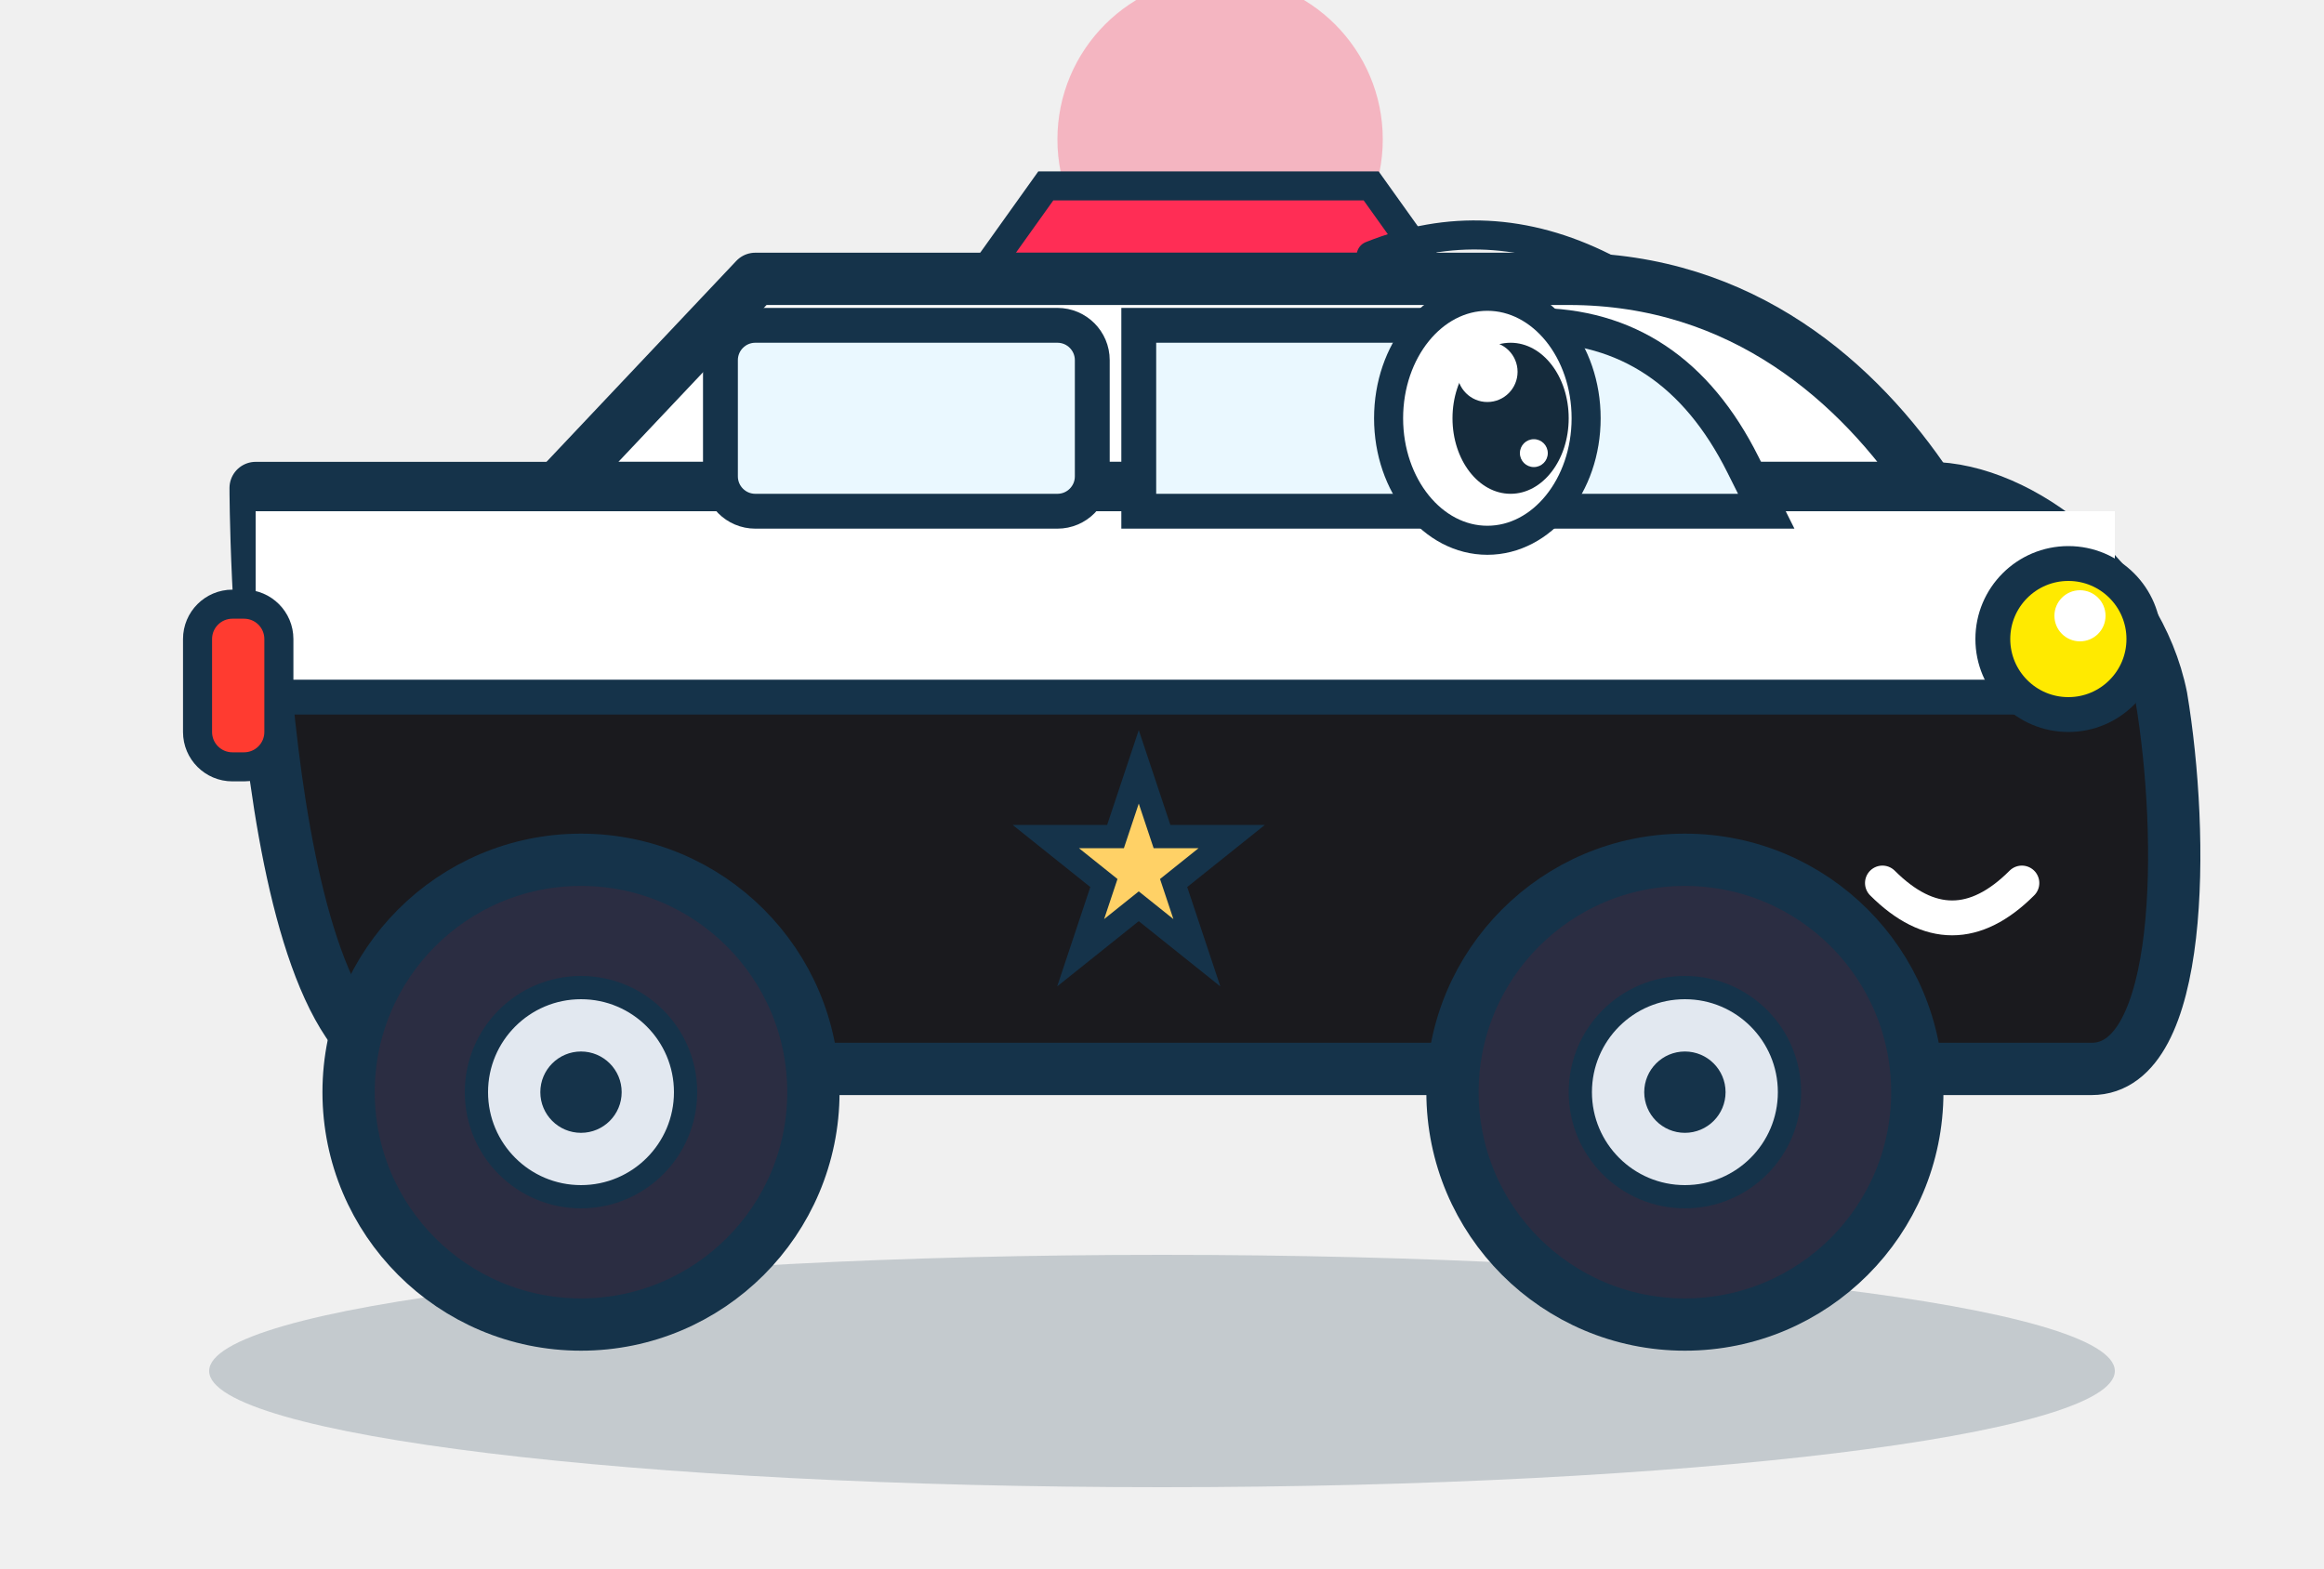
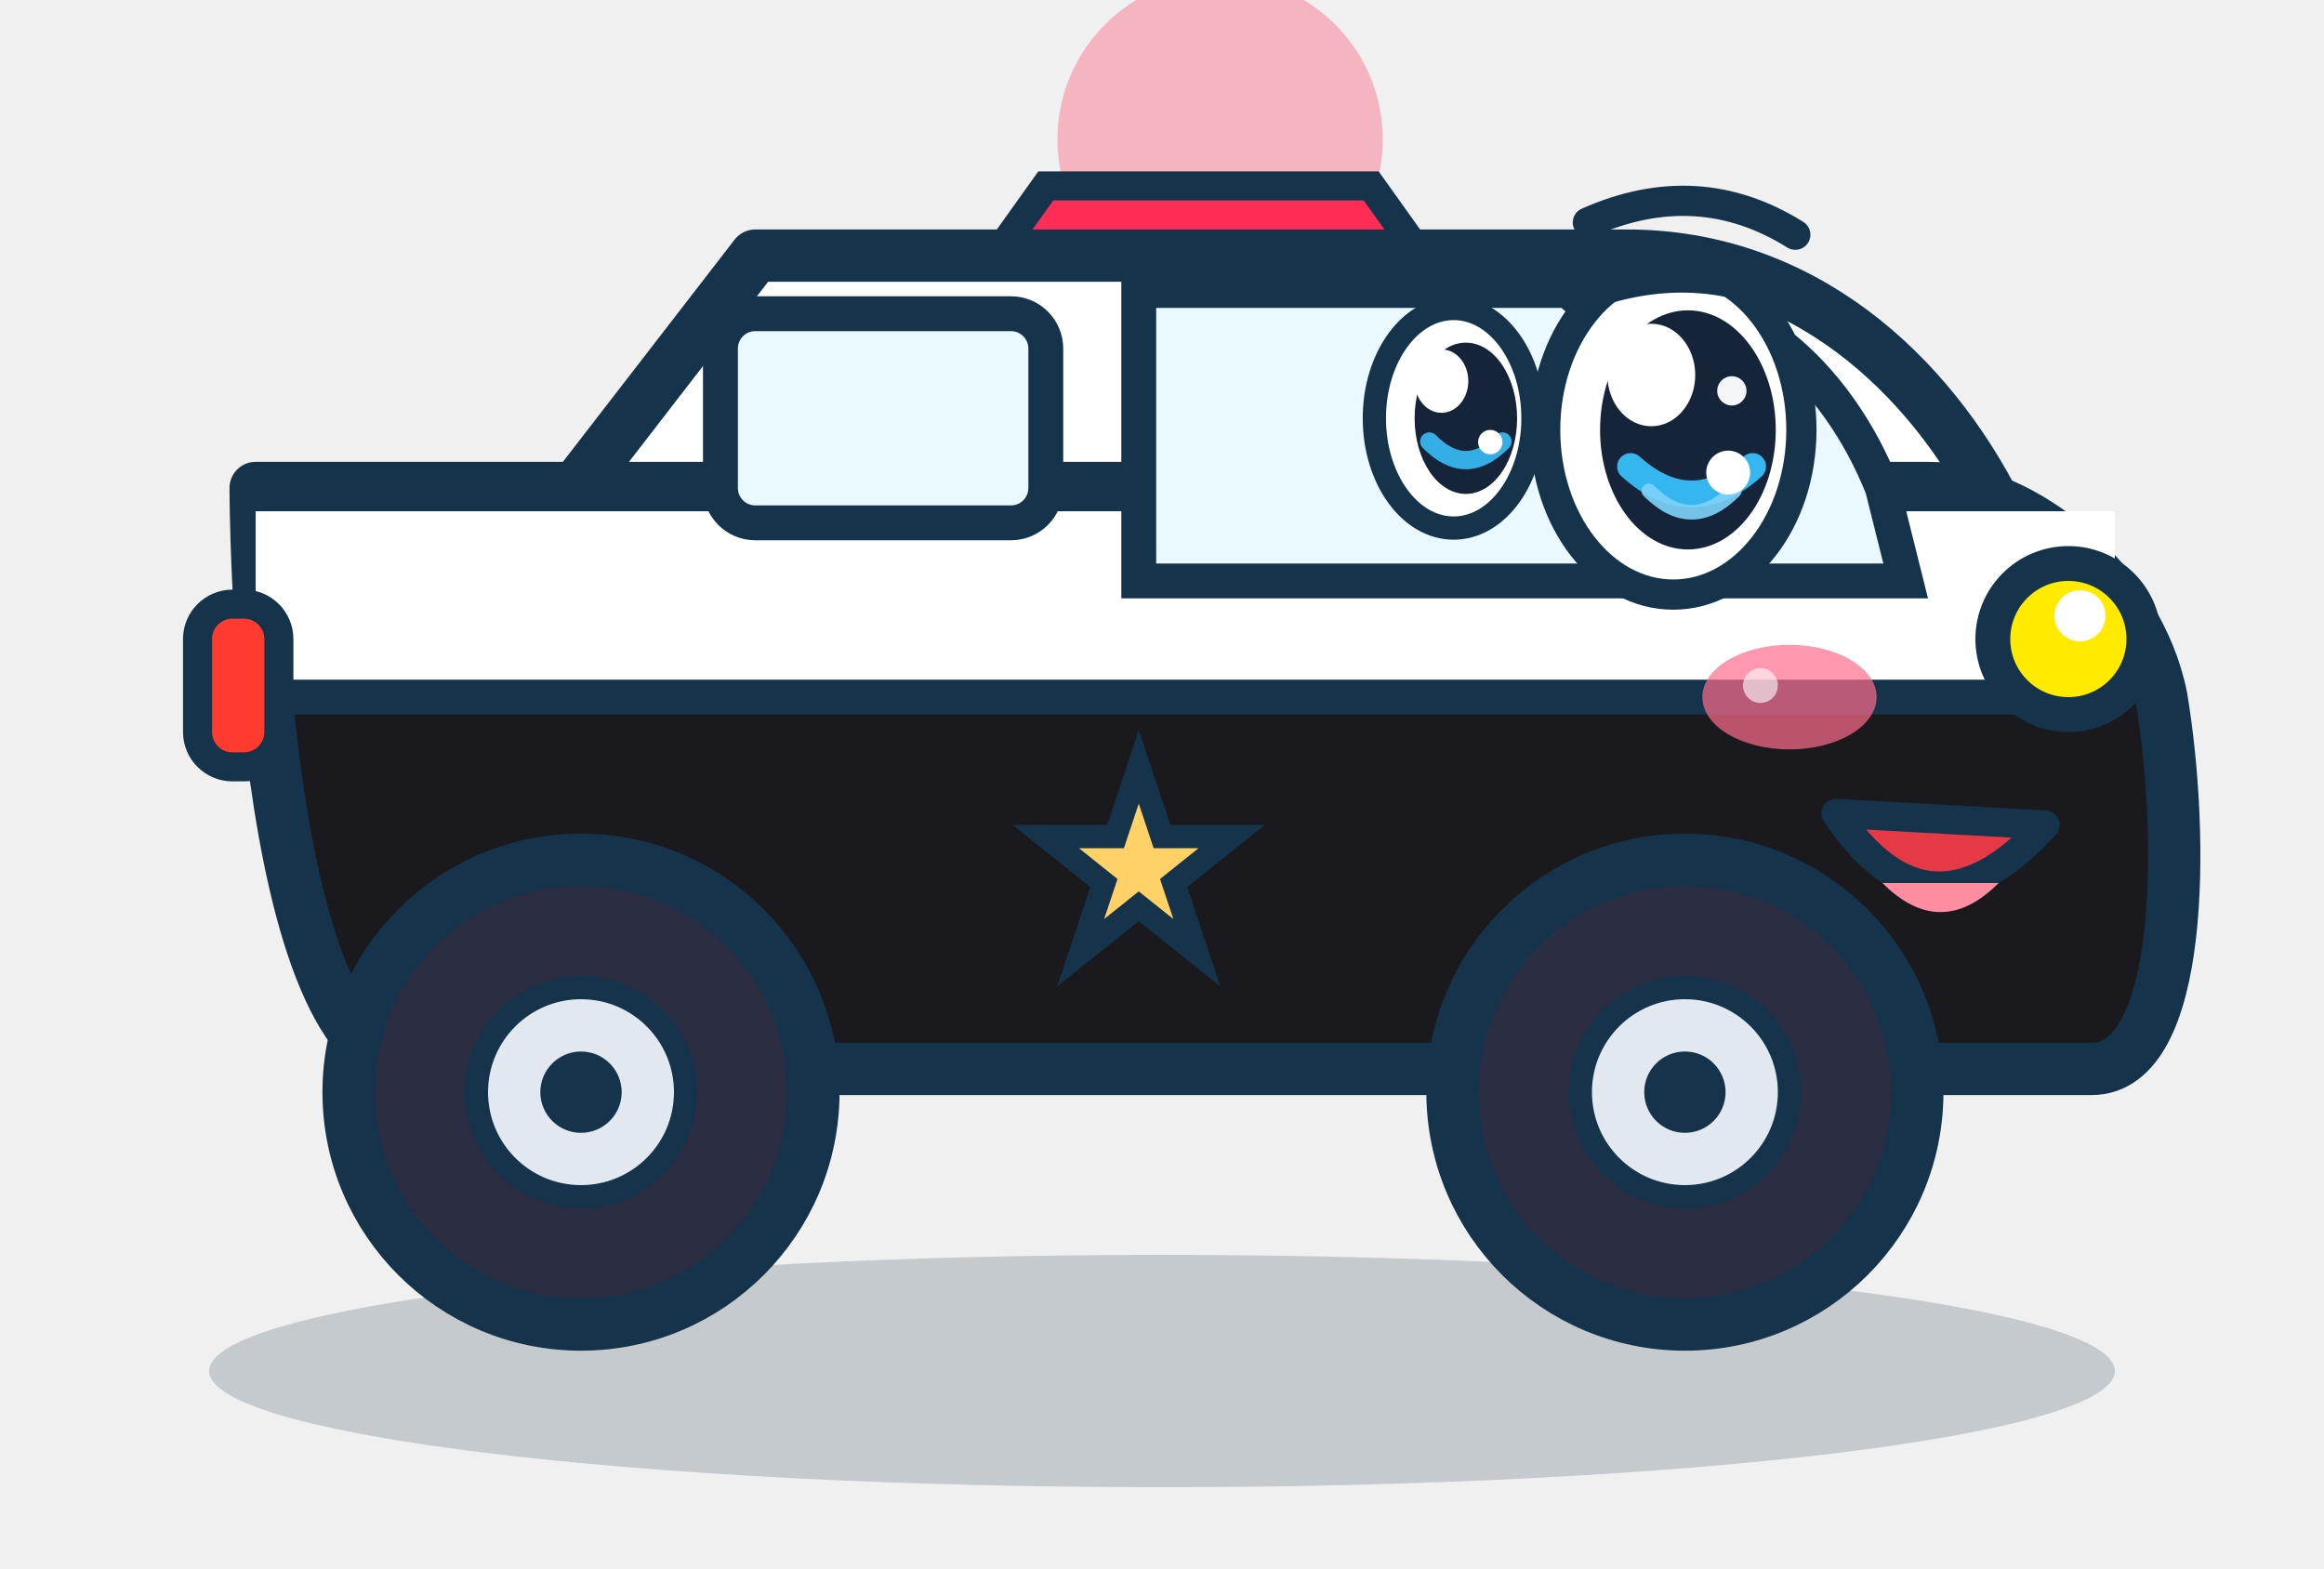
<svg xmlns="http://www.w3.org/2000/svg" viewBox="0 0 200 135" width="280" height="189">
  <ellipse cx="100" cy="118" rx="82" ry="10" fill="rgba(21, 51, 74, 0.2)" />
  <g transform="translate(0, 0)">
    <circle cx="105" cy="12" r="14" fill="#FF2D55" opacity="0.3" />
    <path d="M 90 16 L 118 16 L 123 23 L 85 23 Z" fill="#FF2D55" stroke="#15334A" stroke-width="2.5" />
    <rect x="98" y="23" width="12" height="5" fill="#CED4DA" stroke="#15334A" stroke-width="2" />
-     <path d="M 48 42 L 65 24 L 135 24 C 150 24 160 33 166 42 Z" fill="#FFFFFF" stroke="#15334A" stroke-width="4.5" stroke-linejoin="round" />
+     <path d="M 48 44 L 65 22 L 140 22 C 155 22 166 32 172 44 Z" fill="#FFFFFF" stroke="#15334A" stroke-width="4.5" stroke-linejoin="round" />
    <path d="M 22 42 C 22 42 22 92 36 92 L 180 92 C 188 92 188 72 186 60 C 184 50 174 42 166 42 Z" fill="#1A1A1E" stroke="#15334A" stroke-width="4.5" stroke-linejoin="round" />
    <path d="M 22 44 L 182 44 L 182 60 Q 100 62 22 60 Z" fill="#FFFFFF" />
    <line x1="22" y1="60" x2="182" y2="60" stroke="#15334A" stroke-width="3" />
-     <rect x="62" y="28" width="32" height="16" rx="3" fill="#EAF8FF" stroke="#15334A" stroke-width="3" />
-     <path d="M 98 28 L 132 28 C 140 28 146 32 150 40 L 152 44 L 98 44 Z" fill="#EAF8FF" stroke="#15334A" stroke-width="3" />
-     <ellipse cx="128" cy="36" rx="8.5" ry="10.5" fill="#FFFFFF" stroke="#15334A" stroke-width="2.5" />
-     <ellipse cx="130" cy="36" rx="5" ry="6.5" fill="#152B3C" />
-     <circle cx="128" cy="32" r="2.6" fill="#FFFFFF" />
-     <circle cx="132" cy="39" r="1.2" fill="#FFFFFF" />
-     <path d="M 118 22 Q 128 18 138 23" fill="none" stroke="#15334A" stroke-width="2.5" stroke-linecap="round" />
+     <rect x="62" y="27" width="28" height="18" rx="3" fill="#EAF8FF" stroke="#15334A" stroke-width="3" />
+     <path d="M 98 25 L 140 25 C 150 25 158 32 162 42 L 164 50 L 98 50 Z" fill="#EAF8FF" stroke="#15334A" stroke-width="3" />
+     <ellipse cx="125.1" cy="36" rx="6.825" ry="9.45" fill="#FFFFFF" stroke="#15334A" stroke-width="2" />
+     <ellipse cx="126.15" cy="36" rx="4.41" ry="6.51" fill="#152438" />
+     <path d="M 123 38 Q 126.15 41.2 129.3 38" fill="none" stroke="#38BDF8" stroke-width="1.575" stroke-linecap="round" opacity="0.9" />
+     <ellipse cx="124.05" cy="32.8" rx="2.31" ry="2.73" fill="#FFFFFF" />
+     <circle cx="128.25" cy="38.05" r="1.05" fill="#FFFFFF" />
+     <path d="M 119.85 23.35 Q 126.15 20.2 132.45 24.4" fill="none" stroke="#15334A" stroke-width="2.2" stroke-linecap="round" />
+     <ellipse cx="144" cy="37" rx="11.025" ry="14.175" fill="#FFFFFF" stroke="#15334A" stroke-width="2.6" />
+     <ellipse cx="145.26" cy="37" rx="7.56" ry="10.29" fill="#152438" />
+     <path d="M 140.325 40.15 Q 145.575 44.875 150.825 40.15" fill="none" stroke="#38BDF8" stroke-width="2.31" stroke-linecap="round" opacity="0.95" />
+     <path d="M 141.9 42.25 Q 145.575 45.925 149.25 42.25" fill="none" stroke="#7DD3FC" stroke-width="1.26" stroke-linecap="round" opacity="0.9" />
+     <ellipse cx="142.11" cy="32.275" rx="3.78" ry="4.41" fill="#FFFFFF" />
+     <circle cx="148.725" cy="40.675" r="1.89" fill="#FFFFFF" />
+     <circle cx="149.04" cy="33.64" r="1.26" fill="#FFFFFF" opacity="0.95" />
+     <path d="M 135.6 25.45 Q 146.1 21.25 155.55 26.5" fill="none" stroke="#15334A" stroke-width="3.2" stroke-linecap="round" />
+     <path d="M 136.65 19.15 Q 146.1 14.95 154.5 20.2" fill="none" stroke="#15334A" stroke-width="2.6" stroke-linecap="round" />
+     <ellipse cx="154" cy="60" rx="7.5" ry="4.5" fill="#FF6B8B" opacity="0.7" />
+     <circle cx="151.5" cy="59" r="1.5" fill="#FFFFFF" opacity="0.6" />
+     <path d="M 158 70 Q 166 82 176 71 Z" fill="#E63946" stroke="#15334A" stroke-width="2.5" stroke-linejoin="round" />
+     <path d="M 162 76 Q 167 81 172 76 Z" fill="#FF8DA1" />
    <polygon points="98,66 100,72 106,72 101,76 103,82 98,78 93,82 95,76 90,72 96,72" fill="#FFD166" stroke="#15334A" stroke-width="2" />
-     <path d="M 162 76 Q 168 82 174 76" fill="none" stroke="#FFFFFF" stroke-width="3" stroke-linecap="round" />
    <circle cx="178" cy="55" r="6.5" fill="#FFEA00" stroke="#15334A" stroke-width="3" />
    <circle cx="179" cy="53" r="2.2" fill="#FFFFFF" />
    <rect x="17" y="52" width="7" height="14" rx="3" fill="#FF3B30" stroke="#15334A" stroke-width="2.5" />
    <circle cx="50" cy="94" r="20" fill="#2B2D42" stroke="#15334A" stroke-width="4.5" />
    <circle cx="50" cy="94" r="9" fill="#E2E8F0" stroke="#15334A" stroke-width="2" />
    <circle cx="50" cy="94" r="3.5" fill="#15334A" />
    <circle cx="145" cy="94" r="20" fill="#2B2D42" stroke="#15334A" stroke-width="4.5" />
    <circle cx="145" cy="94" r="9" fill="#E2E8F0" stroke="#15334A" stroke-width="2" />
    <circle cx="145" cy="94" r="3.5" fill="#15334A" />
  </g>
</svg>
